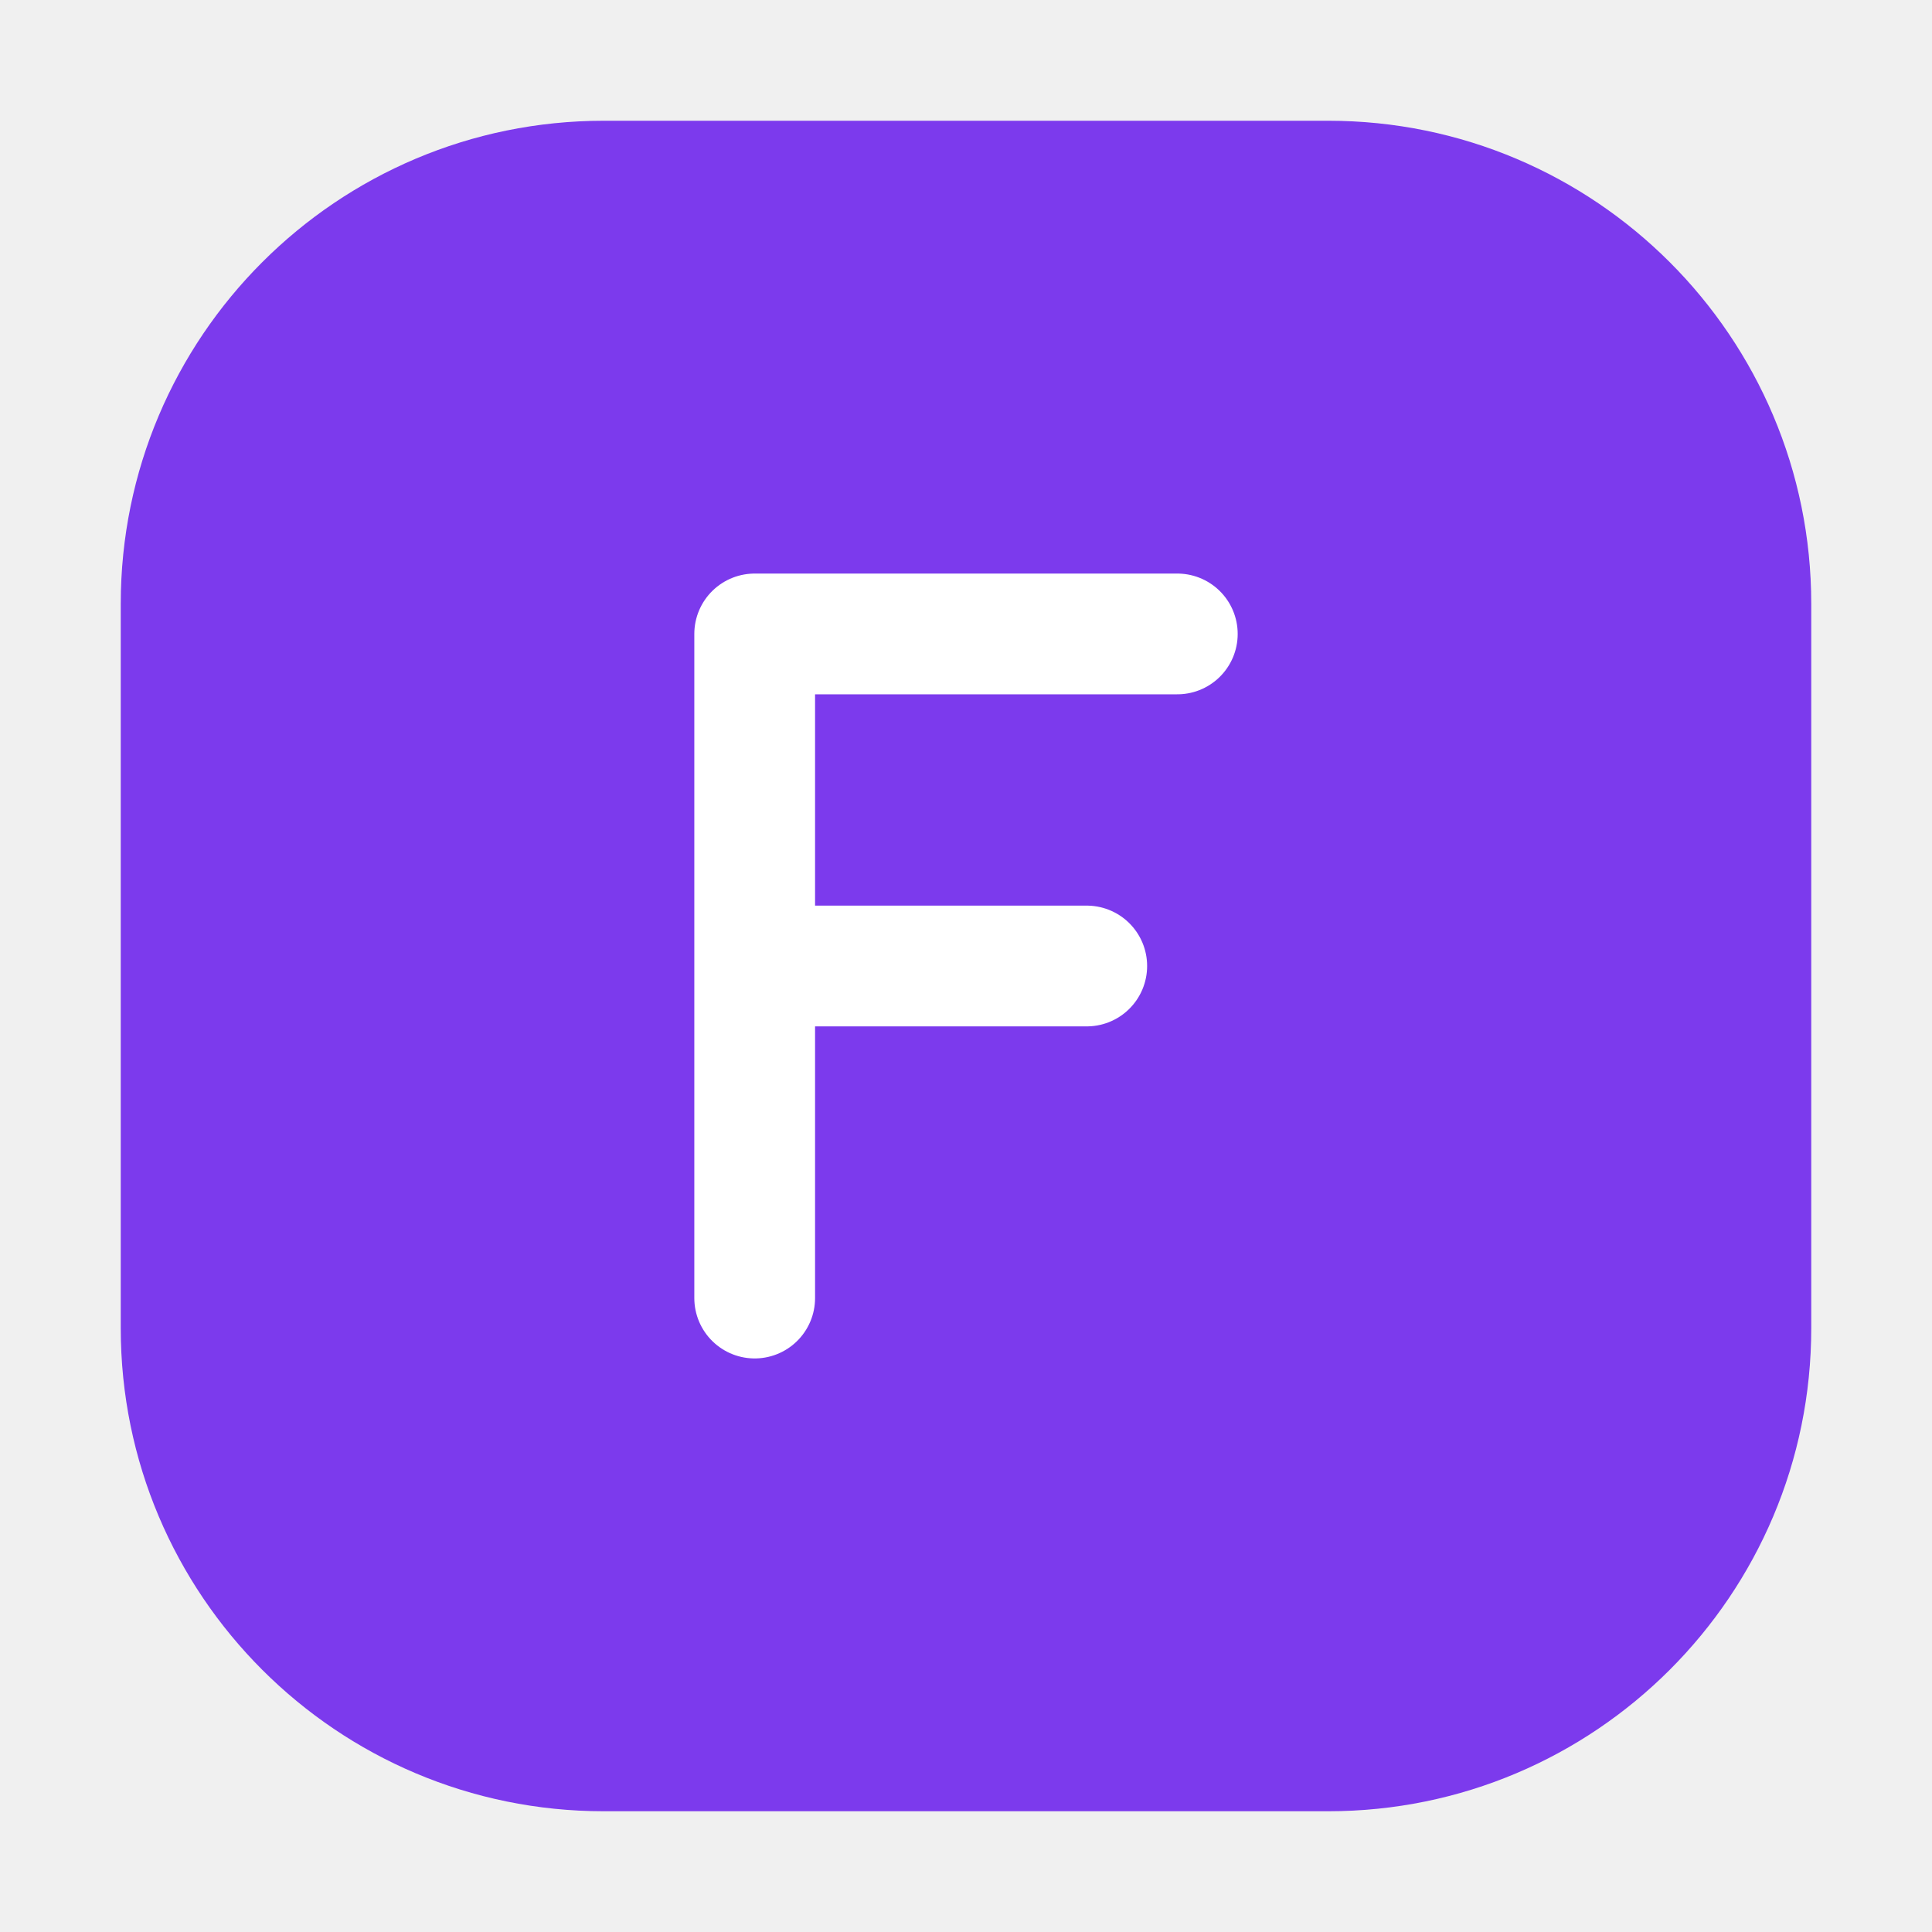
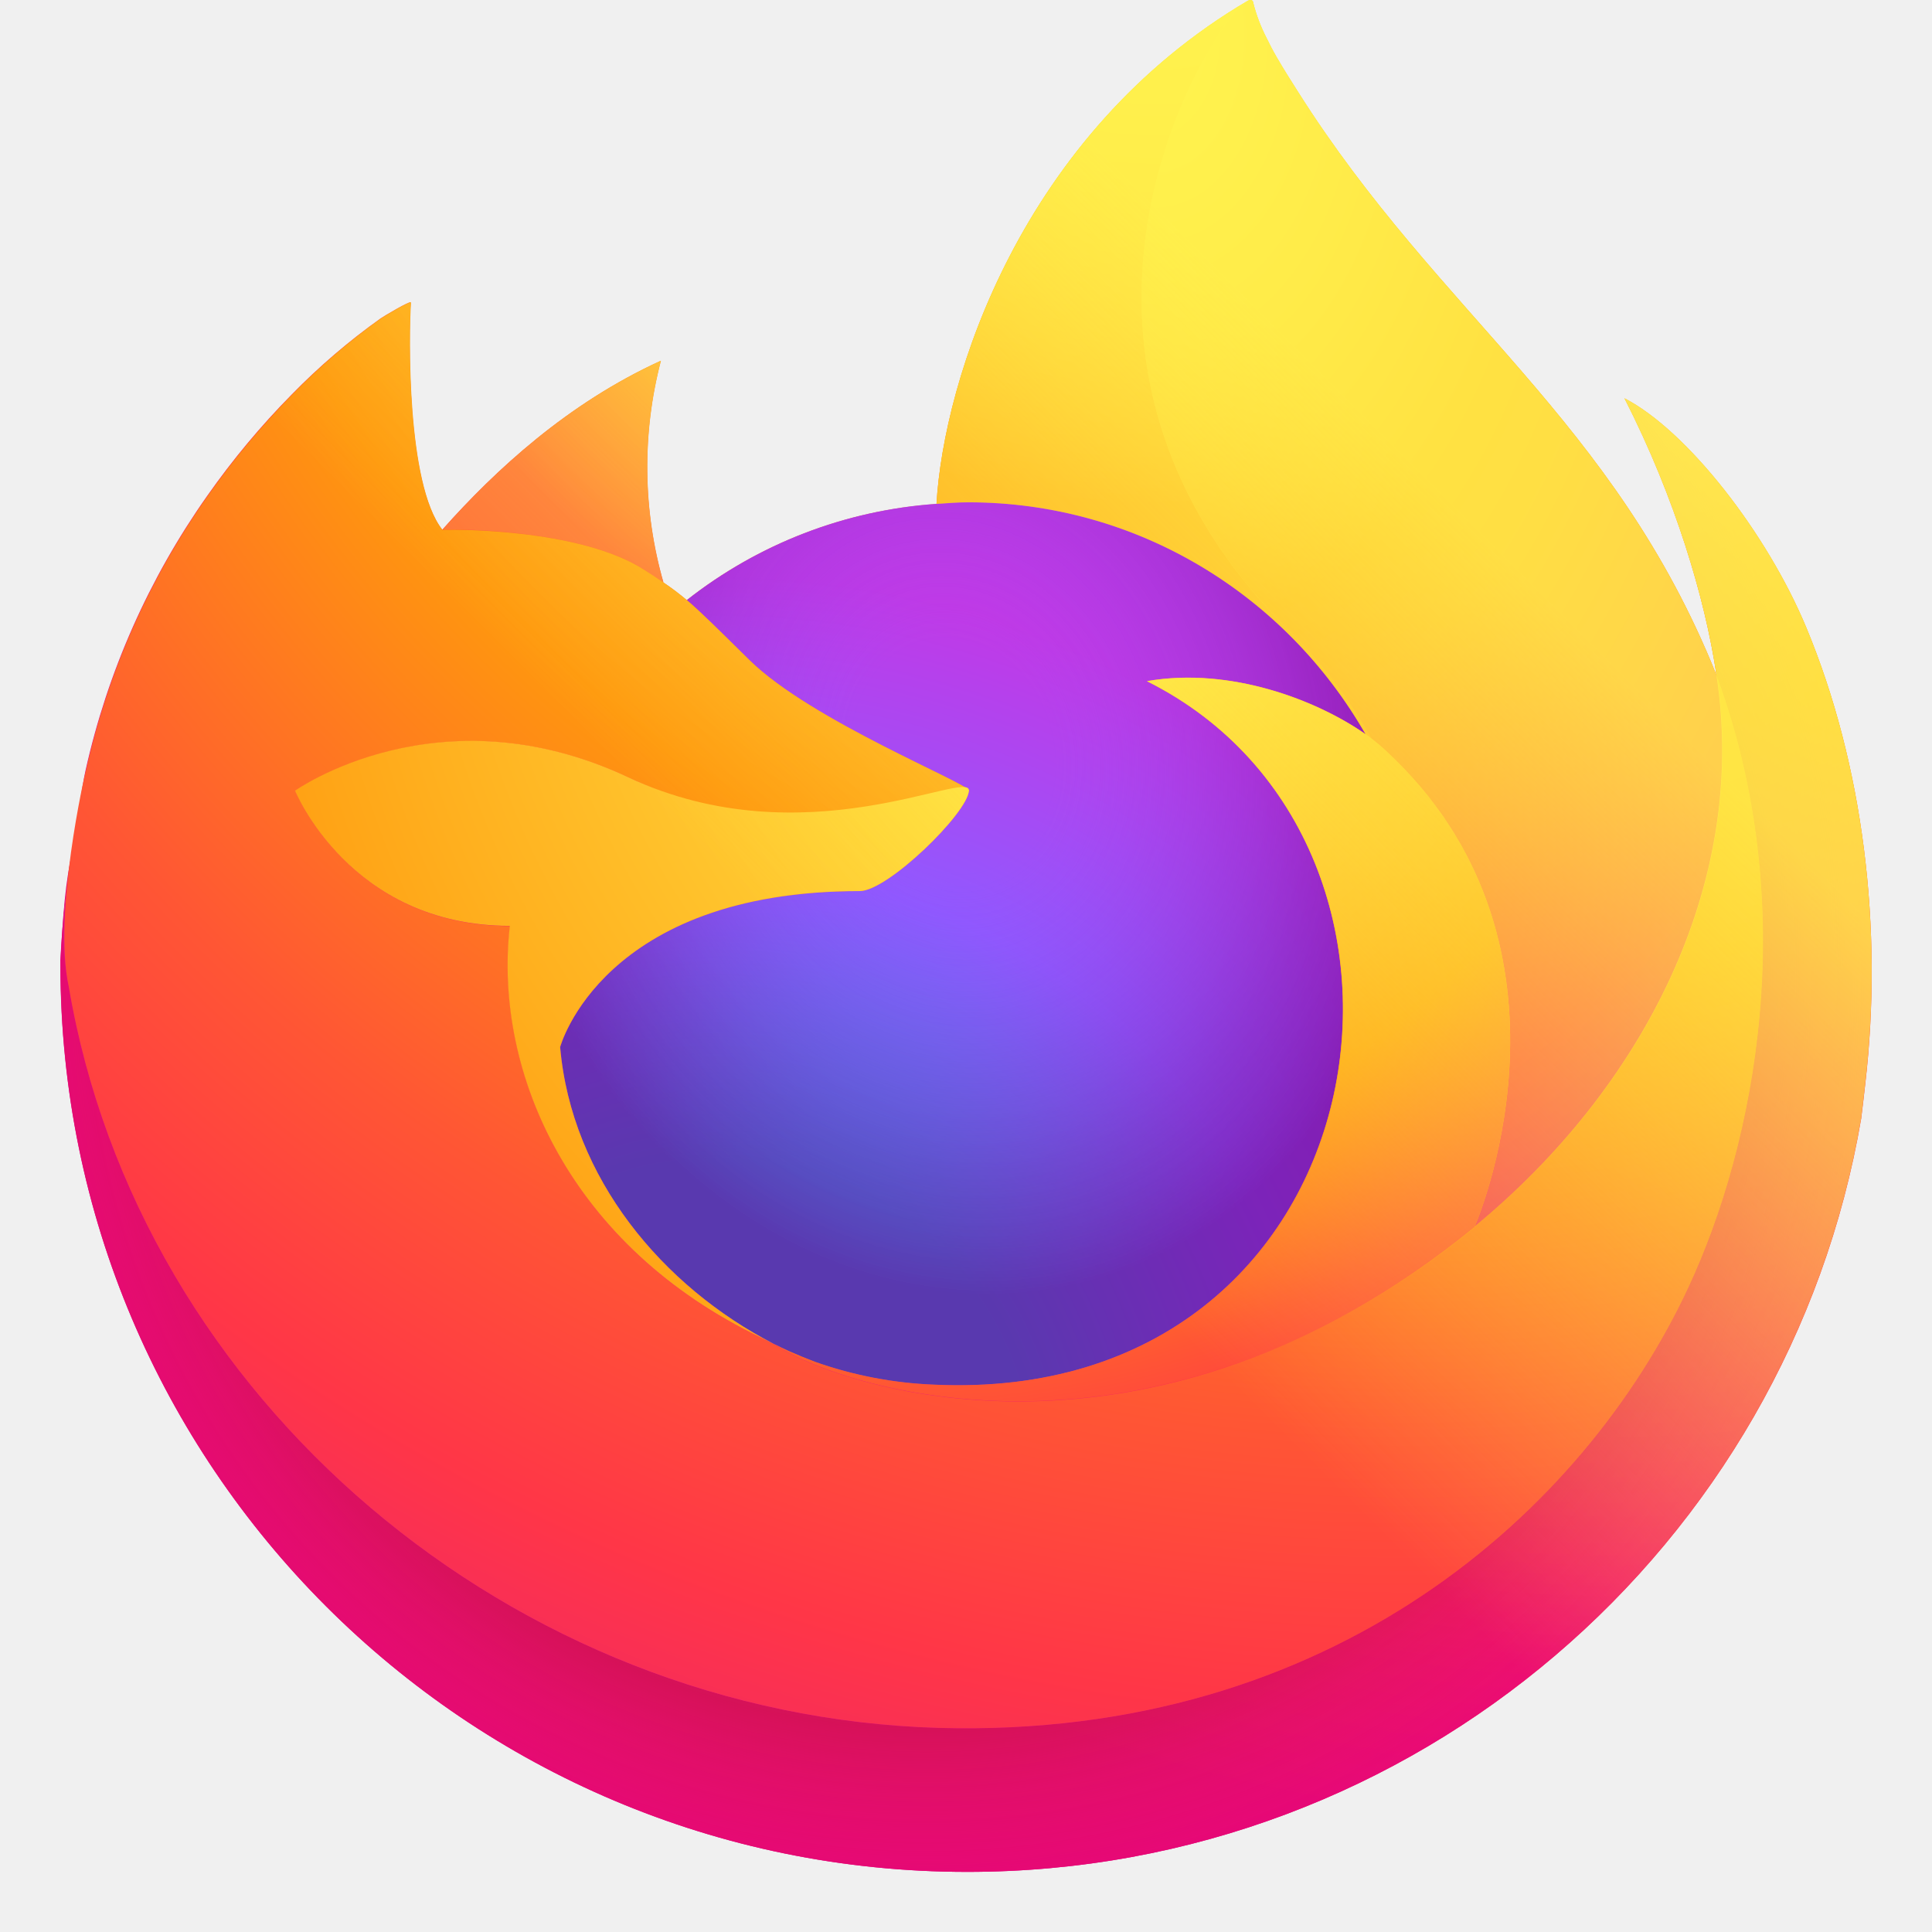
- <svg xmlns="http://www.w3.org/2000/svg" viewBox="0 0 64 64">
-   <rect x="4" y="4" width="56" height="56" rx="16" fill="#7c3aed" />
-   <path d="M39 21H25V43M25 32H36" fill="none" stroke="white" stroke-width="4" stroke-linecap="round" stroke-linejoin="round" />
+ <svg xmlns="http://www.w3.org/2000/svg" width="512" height="512" viewBox="0 0 512 512">
+   <defs>
+     <linearGradient id="a" x1="446.9" y1="76.85" x2="47.94" y2="461.77" gradientUnits="userSpaceOnUse">
+       <stop offset=".05" stop-color="#fff44f" />
+       <stop offset=".11" stop-color="#ffe847" />
+       <stop offset=".22" stop-color="#ffc830" />
+       <stop offset=".37" stop-color="#ff980e" />
+       <stop offset=".4" stop-color="#ff8b16" />
+       <stop offset=".46" stop-color="#ff672a" />
+       <stop offset=".53" stop-color="#ff3647" />
+       <stop offset=".7" stop-color="#e31587" />
+     </linearGradient>
+     <radialGradient id="b" cx="428.46" cy="55.06" r="501.01" gradientUnits="userSpaceOnUse">
+       <stop offset=".13" stop-color="#ffbd4f" />
+       <stop offset=".19" stop-color="#ffac31" />
+       <stop offset=".25" stop-color="#ff9d17" />
+       <stop offset=".28" stop-color="#ff980e" />
+       <stop offset=".4" stop-color="#ff563b" />
+       <stop offset=".47" stop-color="#ff3750" />
+       <stop offset=".71" stop-color="#f5156c" />
+       <stop offset=".78" stop-color="#eb0878" />
+       <stop offset=".86" stop-color="#e50080" />
+     </radialGradient>
+     <radialGradient id="c" cx="245.39" cy="259.88" r="501.01" gradientUnits="userSpaceOnUse">
+       <stop offset=".3" stop-color="#960e18" />
+       <stop offset=".35" stop-color="#b11927" stop-opacity=".74" />
+       <stop offset=".43" stop-color="#db293d" stop-opacity=".34" />
+       <stop offset=".5" stop-color="#f5334b" stop-opacity=".09" />
+       <stop offset=".53" stop-color="#ff3750" stop-opacity="0" />
+     </radialGradient>
+     <radialGradient id="d" cx="305.8" cy="-58.64" r="362.96" gradientUnits="userSpaceOnUse">
+       <stop offset=".13" stop-color="#fff44f" />
+       <stop offset=".25" stop-color="#ffdc3e" />
+       <stop offset=".51" stop-color="#ff9d12" />
+       <stop offset=".53" stop-color="#ff980e" />
+     </radialGradient>
+     <radialGradient id="e" cx="189.98" cy="390.75" r="238.55" gradientUnits="userSpaceOnUse">
+       <stop offset=".35" stop-color="#3a8ee6" />
+       <stop offset=".47" stop-color="#5c79f0" />
+       <stop offset=".67" stop-color="#9059ff" />
+       <stop offset="1" stop-color="#c139e6" />
+     </radialGradient>
+     <radialGradient id="f" cx="252.16" cy="201.25" r="126.48" gradientTransform="matrix(.97 -.24 .28 1.14 -48.36 31.43)" gradientUnits="userSpaceOnUse">
+       <stop offset=".21" stop-color="#9059ff" stop-opacity="0" />
+       <stop offset=".28" stop-color="#8c4ff3" stop-opacity=".06" />
+       <stop offset=".75" stop-color="#7716a8" stop-opacity=".45" />
+       <stop offset=".97" stop-color="#6e008b" stop-opacity=".6" />
+     </radialGradient>
+     <radialGradient id="g" cx="239.06" cy="34.56" r="171.62" gradientUnits="userSpaceOnUse">
+       <stop offset="0" stop-color="#ffe226" />
+       <stop offset=".12" stop-color="#ffdb27" />
+       <stop offset=".3" stop-color="#ffc82a" />
+       <stop offset=".5" stop-color="#ffa930" />
+       <stop offset=".73" stop-color="#ff7e37" />
+       <stop offset=".79" stop-color="#ff7139" />
+     </radialGradient>
+     <radialGradient id="h" cx="373.96" cy="-74.29" r="732.21" gradientUnits="userSpaceOnUse">
+       <stop offset=".11" stop-color="#fff44f" />
+       <stop offset=".46" stop-color="#ff980e" />
+       <stop offset=".62" stop-color="#ff5634" />
+       <stop offset=".72" stop-color="#ff3647" />
+       <stop offset=".9" stop-color="#e31587" />
+     </radialGradient>
+     <radialGradient id="i" cx="304.59" cy="7.07" r="536.37" gradientTransform="matrix(.1 .99 -.65 .07 277.32 -296.33)" gradientUnits="userSpaceOnUse">
+       <stop offset="0" stop-color="#fff44f" />
+       <stop offset=".06" stop-color="#ffe847" />
+       <stop offset=".17" stop-color="#ffc830" />
+       <stop offset=".3" stop-color="#ff980e" />
+       <stop offset=".36" stop-color="#ff8b16" />
+       <stop offset=".45" stop-color="#ff672a" />
+       <stop offset=".57" stop-color="#ff3647" />
+       <stop offset=".74" stop-color="#e31587" />
+     </radialGradient>
+     <radialGradient id="j" cx="235.02" cy="98.12" r="457.12" gradientUnits="userSpaceOnUse">
+       <stop offset=".14" stop-color="#fff44f" />
+       <stop offset=".48" stop-color="#ff980e" />
+       <stop offset=".59" stop-color="#ff5634" />
+       <stop offset=".66" stop-color="#ff3647" />
+       <stop offset=".9" stop-color="#e31587" />
+     </radialGradient>
+     <radialGradient id="k" cx="355.69" cy="124.88" r="500.32" gradientUnits="userSpaceOnUse">
+       <stop offset=".09" stop-color="#fff44f" />
+       <stop offset=".23" stop-color="#ffe141" />
+       <stop offset=".51" stop-color="#ffaf1e" />
+       <stop offset=".63" stop-color="#ff980e" />
+     </radialGradient>
+     <linearGradient id="l" x1="442.1" y1="74.79" x2="102.64" y2="414.26" gradientUnits="userSpaceOnUse">
+       <stop offset=".17" stop-color="#fff44f" stop-opacity=".8" />
+       <stop offset=".27" stop-color="#fff44f" stop-opacity=".63" />
+       <stop offset=".49" stop-color="#fff44f" stop-opacity=".22" />
+       <stop offset=".6" stop-color="#fff44f" stop-opacity="0" />
+     </linearGradient>
+   </defs>
+   <path d="M478.71 166.38c-10.44-25.13-31.6-52.26-48.21-60.83 13.52 26.51 21.34 53.1 24.33 72.94 0 0 0 .14.05.4C427.71 111.15 381.63 83.83 344 24.36c-1.91-3-3.81-6-5.67-9.21-1.05-1.81-1.9-3.45-2.64-5A43.73 43.73 0 0 1 332.1.68a.63.63 0 0 0-.54-.65.86.86 0 0 0-.45 0 .47.47 0 0 0-.11.07c-.06 0-.12.07-.18.09l.1-.13c-60.37 35.36-80.85 100.77-82.73 133.5A120.27 120.27 0 0 0 182 159.05a71.11 71.11 0 0 0-6.22-4.7 111.39 111.39 0 0 1-.67-58.74c-24.69 11.25-43.89 29-57.85 44.71h-.11c-9.53-12.07-8.86-51.88-8.32-60.19-.11-.52-7.1 3.63-8 4.26a174.74 174.74 0 0 0-23.49 20.12 210.18 210.18 0 0 0-22.44 26.91 202.86 202.86 0 0 0-32.25 72.82c-.11.52-.21 1.06-.32 1.59-.45 2.11-2.08 12.7-2.37 15v.53A229.1 229.1 0 0 0 16 254.52v1.23c0 132.72 107.6 240.32 240.32 240.32 118.87 0 217.56-86.3 236.89-199.66.4-3.07.73-6.17 1.09-9.27 4.78-41.22-.53-84.54-15.59-120.76zm-277 188.12c1.12.53 2.18 1.12 3.33 1.64l.16.1c-1.15-.56-2.32-1.14-3.48-1.74zm55-144.95zM454.9 179v-.23.26z" fill="url(#a)" />
+   <path d="M478.71 166.38c-10.44-25.13-31.6-52.26-48.21-60.83 13.52 26.51 21.34 53.1 24.33 72.94v.49c22.68 61.48 10.32 124-7.48 162.2-27.54 59.1-94.21 119.68-198.58 116.73-112.67-3.2-212-86.91-230.55-196.46-3.38-17.29 0-26.06 1.7-40.09-2.07 10.81-2.86 13.94-3.89 33.16v1.23c0 132.72 107.6 240.32 240.32 240.32 118.87 0 217.56-86.3 236.89-199.66.4-3.07.73-6.17 1.09-9.27 4.75-41.22-.56-84.54-15.62-120.76z" fill="url(#b)" />
+   <path d="M478.71 166.38c-10.44-25.13-31.6-52.26-48.21-60.83 13.52 26.51 21.34 53.1 24.33 72.94v.49c22.68 61.48 10.32 124-7.48 162.2-27.54 59.1-94.21 119.68-198.58 116.73-112.67-3.2-212-86.91-230.55-196.46-3.38-17.29 0-26.06 1.7-40.09-2.07 10.81-2.86 13.94-3.89 33.16v1.23c0 132.72 107.6 240.32 240.32 240.32 118.87 0 217.56-86.3 236.89-199.66.4-3.07.73-6.17 1.09-9.27 4.75-41.22-.56-84.54-15.62-120.76z" fill="url(#c)" />
+   <path d="M361.92 194.62c.53.37 1 .74 1.5 1.11a130.49 130.49 0 0 0-22.32-29.12C266.4 91.91 321.52 4.63 330.81.19l.1-.13c-60.37 35.36-80.85 100.77-82.73 133.5 2.8-.19 5.59-.43 8.44-.43 45.05 0 84.29 24.78 105.3 61.49z" fill="url(#d)" />
+   <path d="M256.77 209.54c-.39 6-21.51 26.6-28.9 26.6-68.34 0-79.43 41.34-79.43 41.34 3 34.82 27.26 63.49 56.61 78.66 1.34.69 2.69 1.31 4 1.93 2.35 1 4.71 2 7.06 2.89a106.88 106.88 0 0 0 31.27 6c119.78 5.62 143-143.22 56.55-186.44 22.13-3.85 45.11 5.06 57.94 14.07-21-36.71-60.25-61.49-105.3-61.49-2.85 0-5.64.24-8.44.43A120.27 120.27 0 0 0 182 159.05c3.67 3.11 7.81 7.25 16.52 15.83 16.34 16.12 58.16 32.71 58.25 34.66z" fill="url(#e)" />
+   <path d="M256.77 209.54c-.39 6-21.51 26.6-28.9 26.6-68.34 0-79.43 41.34-79.43 41.34 3 34.82 27.26 63.49 56.61 78.66 1.34.69 2.69 1.31 4 1.93 2.35 1 4.71 2 7.06 2.89a106.88 106.88 0 0 0 31.27 6c119.78 5.62 143-143.22 56.55-186.44 22.13-3.85 45.11 5.06 57.94 14.07-21-36.71-60.25-61.49-105.3-61.49-2.85 0-5.64.24-8.44.43A120.27 120.27 0 0 0 182 159.05c3.67 3.11 7.81 7.25 16.52 15.83 16.34 16.12 58.16 32.71 58.25 34.66z" fill="url(#f)" />
+   <path d="M170.83 151.06c1.95 1.26 3.55 2.32 5 3.29a111.39 111.39 0 0 1-.67-58.74c-24.69 11.25-43.89 29-57.85 44.71 1.13-.03 35.99-.66 53.52 10.74z" fill="url(#g)" />
+   <path d="M18.22 261.45C36.77 371 136.1 454.71 248.85 457.91c104.37 2.95 171-57.63 198.58-116.73 17.8-38.21 30.16-100.72 7.48-162.2v-.46c0 .06 0 .14.05.4 8.52 55.67-19.79 109.6-64.05 146.07a7.3 7.3 0 0 0-.13.31c-86.25 70.23-168.78 42.37-185.49 31-1.16-.56-2.33-1.14-3.49-1.74-50.29-24-71.06-69.85-66.61-109.14-42.45 0-56.93-35.82-56.93-35.82s38.12-27.18 88.36-3.54c46.53 21.9 90.23 3.55 90.23 3.54-.09-1.95-41.91-18.59-58.22-34.66-8.71-8.58-12.85-12.72-16.52-15.83a71.11 71.11 0 0 0-6.22-4.7c-1.43-1-3-2-5-3.29-17.53-11.4-52.39-10.77-53.54-10.74h-.11c-9.53-12.07-8.86-51.88-8.32-60.19-.11-.52-7.1 3.63-8 4.26a174.74 174.74 0 0 0-23.49 20.12 210.18 210.18 0 0 0-22.44 26.91 202.86 202.86 0 0 0-32.25 72.82c-.19.46-8.74 37.79-4.52 57.15z" fill="url(#h)" />
+   <path d="M341.1 166.61a130.49 130.49 0 0 1 22.32 29.12 46.36 46.36 0 0 1 3.6 3C421.5 248.89 393 319.9 390.83 325c44.26-36.47 72.57-90.4 64.05-146.07-27.17-67.78-73.25-95.1-110.88-154.57-1.91-3-3.81-6-5.67-9.21-1.05-1.81-1.9-3.45-2.64-5A43.73 43.73 0 0 1 332.1.68a.63.63 0 0 0-.54-.65.86.86 0 0 0-.45 0 .47.47 0 0 0-.11.07c-.06 0-.12.07-.18.09-9.3 4.44-64.42 91.72 10.28 166.42z" fill="url(#i)" />
+   <path d="M367 198.68a46.36 46.36 0 0 0-3.6-3c-.49-.37-1-.74-1.5-1.11-12.83-9-35.81-17.92-57.94-14.07 86.44 43.22 63.23 192.06-56.55 186.44a106.88 106.88 0 0 1-31.27-6c-2.35-.88-4.71-1.85-7.06-2.89-1.36-.62-2.71-1.24-4-1.93l.16.1c16.71 11.4 99.24 39.26 185.49-31 0 0 .05-.13.13-.31C393 319.9 421.5 248.89 367 198.68z" fill="url(#j)" />
+   <path d="M148.44 277.48s11.09-41.34 79.43-41.34c7.39 0 28.51-20.62 28.9-26.6s-43.7 18.36-90.23-3.54c-50.24-23.64-88.36 3.54-88.36 3.54s14.48 35.82 56.93 35.82c-4.45 39.29 16.32 85.1 66.61 109.14 1.12.53 2.18 1.12 3.33 1.64-29.35-15.14-53.58-43.84-56.61-78.66z" fill="url(#k)" />
+   <path d="M478.71 166.38c-10.44-25.13-31.6-52.26-48.21-60.83 13.52 26.51 21.34 53.1 24.33 72.94 0 0 0 .14.05.4C427.71 111.15 381.63 83.83 344 24.36c-1.91-3-3.81-6-5.67-9.21-1.05-1.81-1.9-3.45-2.64-5A43.73 43.73 0 0 1 332.1.68a.63.63 0 0 0-.54-.65.86.86 0 0 0-.45 0 .47.47 0 0 0-.11.07c-.06 0-.12.07-.18.09l.1-.13c-60.37 35.36-80.85 100.77-82.73 133.5 2.8-.19 5.59-.43 8.44-.43 45.05 0 84.29 24.78 105.3 61.49-12.83-9-35.81-17.92-57.94-14.07 86.44 43.22 63.23 192.06-56.55 186.44a106.88 106.88 0 0 1-31.27-6c-2.35-.88-4.71-1.85-7.06-2.89-1.36-.62-2.71-1.24-4-1.93l.16.1c-1.16-.56-2.33-1.14-3.49-1.74 1.12.53 2.18 1.12 3.33 1.64-29.41-15.17-53.64-43.87-56.67-78.69 0 0 11.09-41.34 79.43-41.34 7.39 0 28.51-20.62 28.9-26.6-.09-1.95-41.91-18.59-58.22-34.66-8.71-8.58-12.85-12.72-16.52-15.83a71.11 71.11 0 0 0-6.22-4.7 111.39 111.39 0 0 1-.67-58.74c-24.69 11.25-43.89 29-57.85 44.71h-.11c-9.53-12.07-8.86-51.88-8.32-60.19-.11-.52-7.1 3.63-8 4.26a174.74 174.74 0 0 0-23.49 20.12 210.18 210.18 0 0 0-22.44 26.91 202.86 202.86 0 0 0-32.25 72.82c-.11.52-.21 1.06-.32 1.59-.45 2.11-2.49 12.85-2.77 15.15 0 .18 0-.17 0 0A278.84 278.84 0 0 0 16 254.52v1.23c0 132.72 107.6 240.32 240.32 240.32 118.87 0 217.56-86.3 236.89-199.66.4-3.07.73-6.17 1.09-9.27 4.78-41.22-.53-84.54-15.59-120.76zm-23.84 12.34v.26z" fill="url(#l)" />
</svg>
